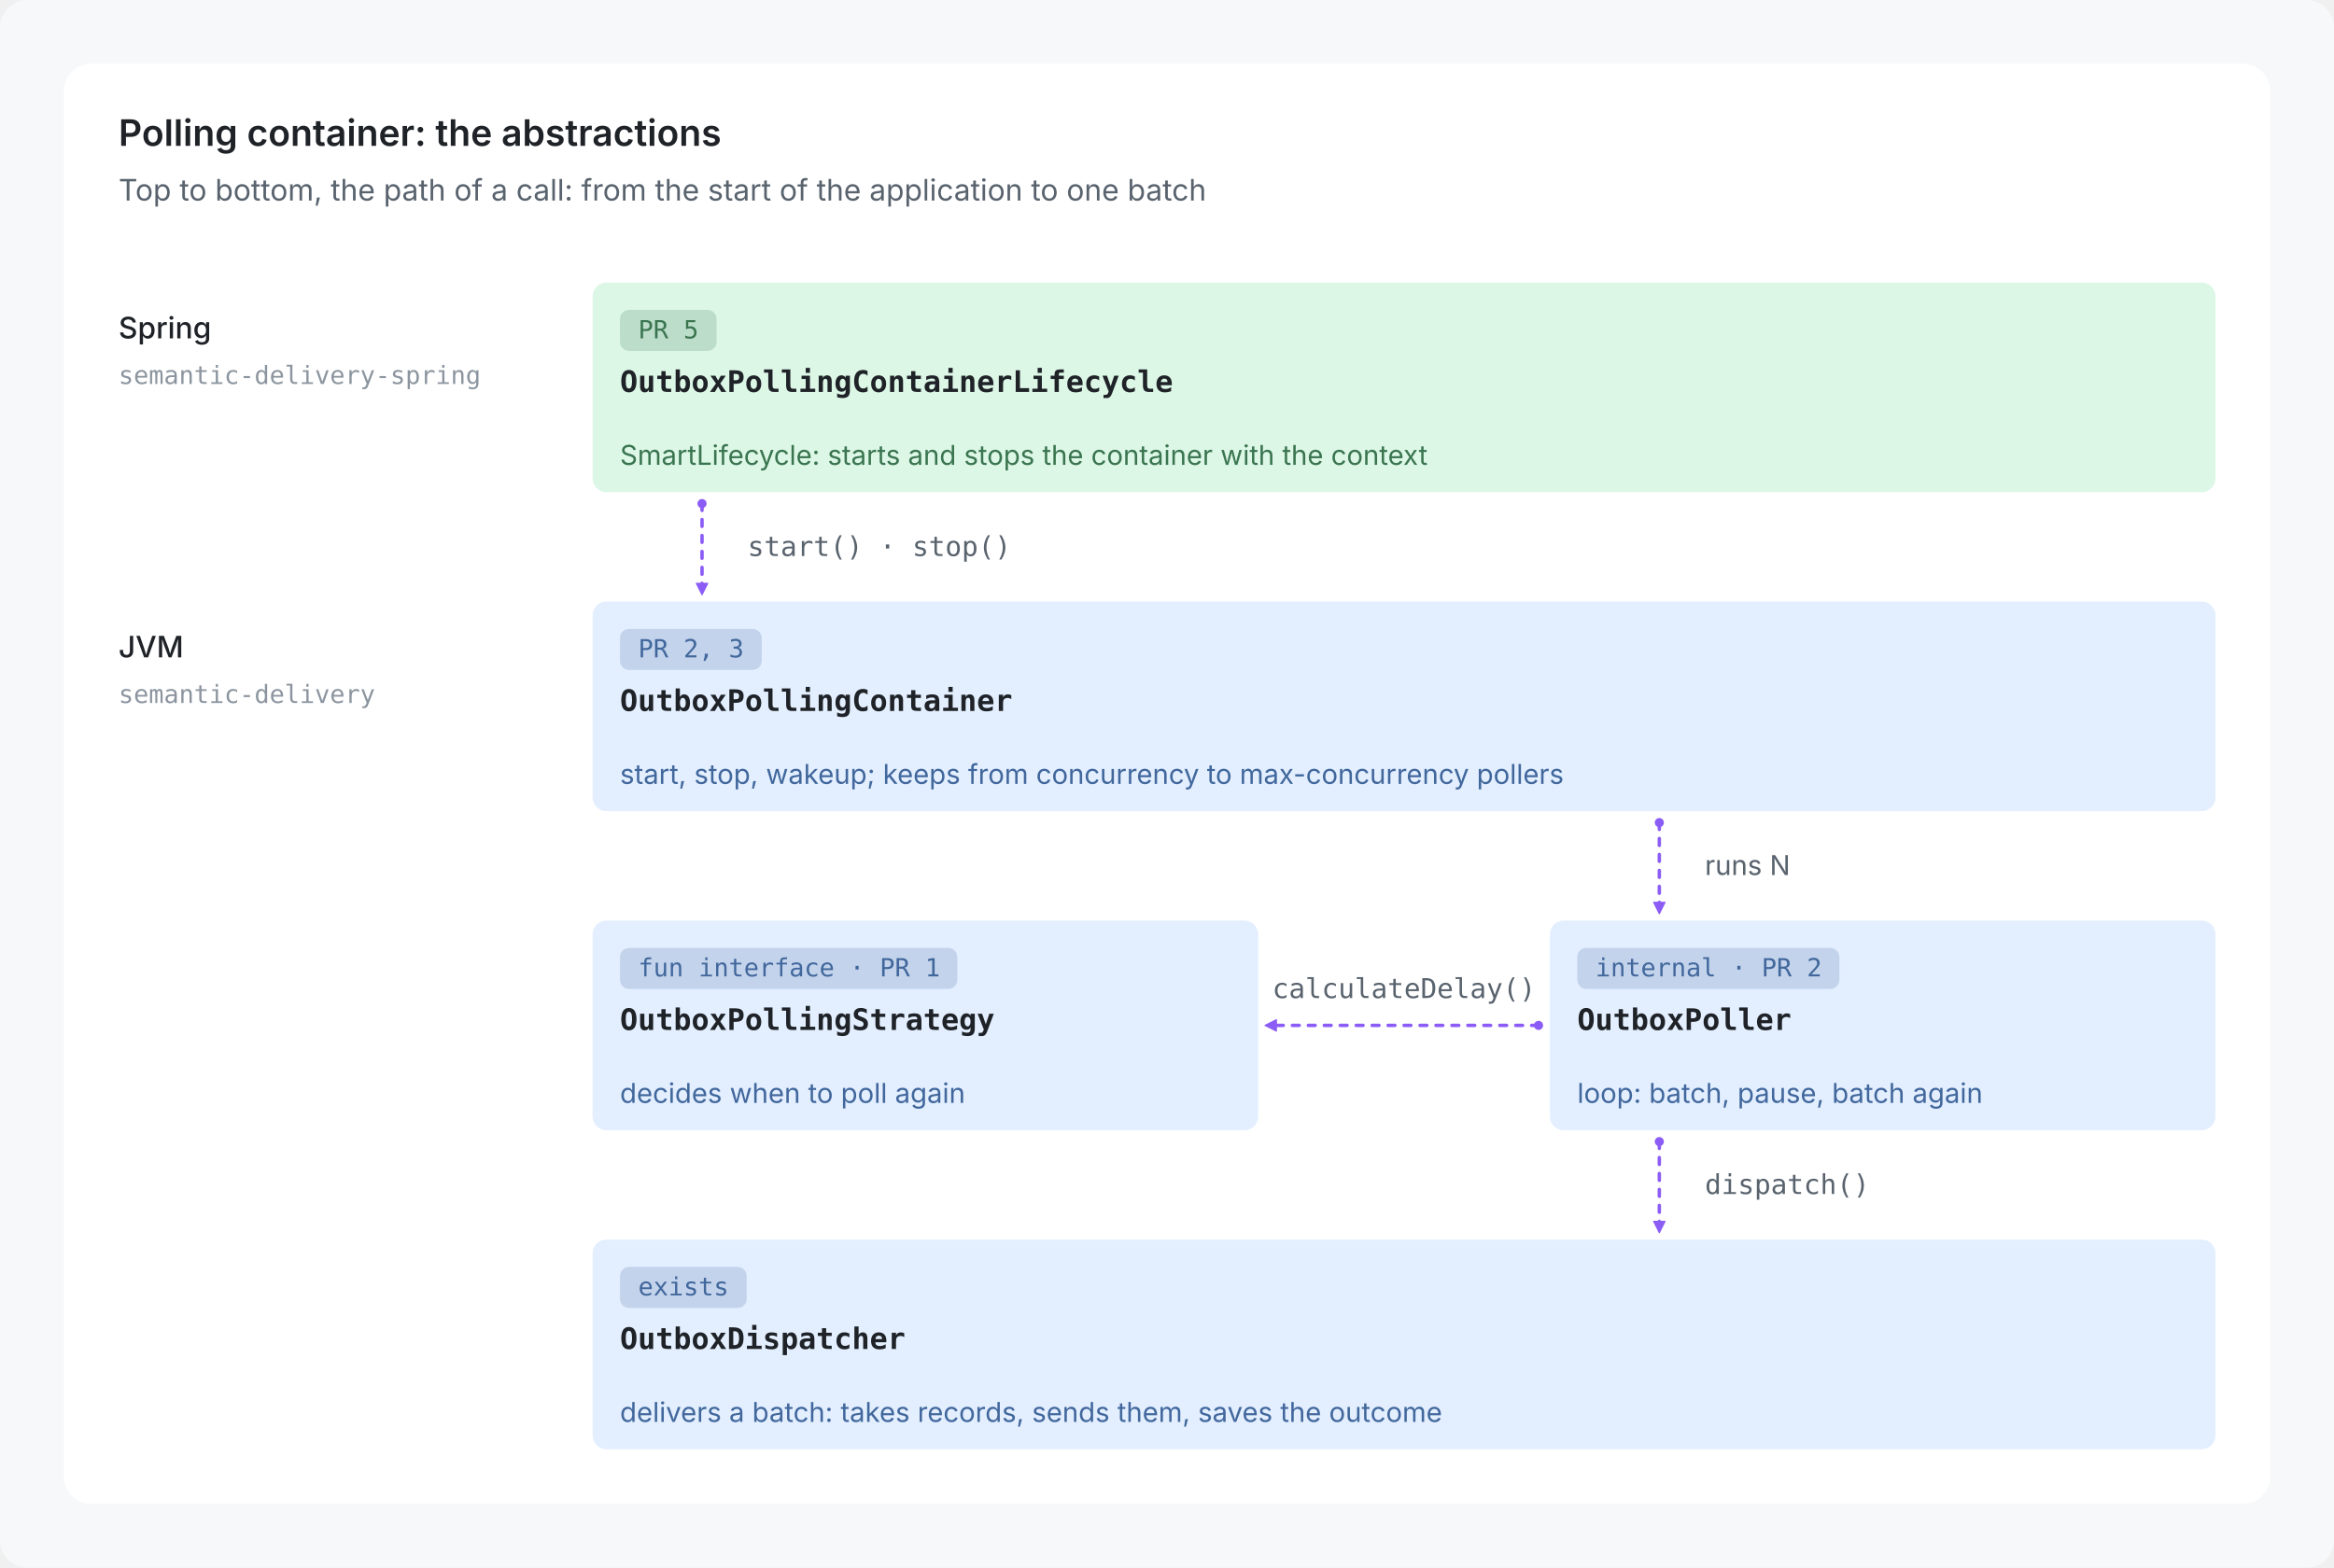
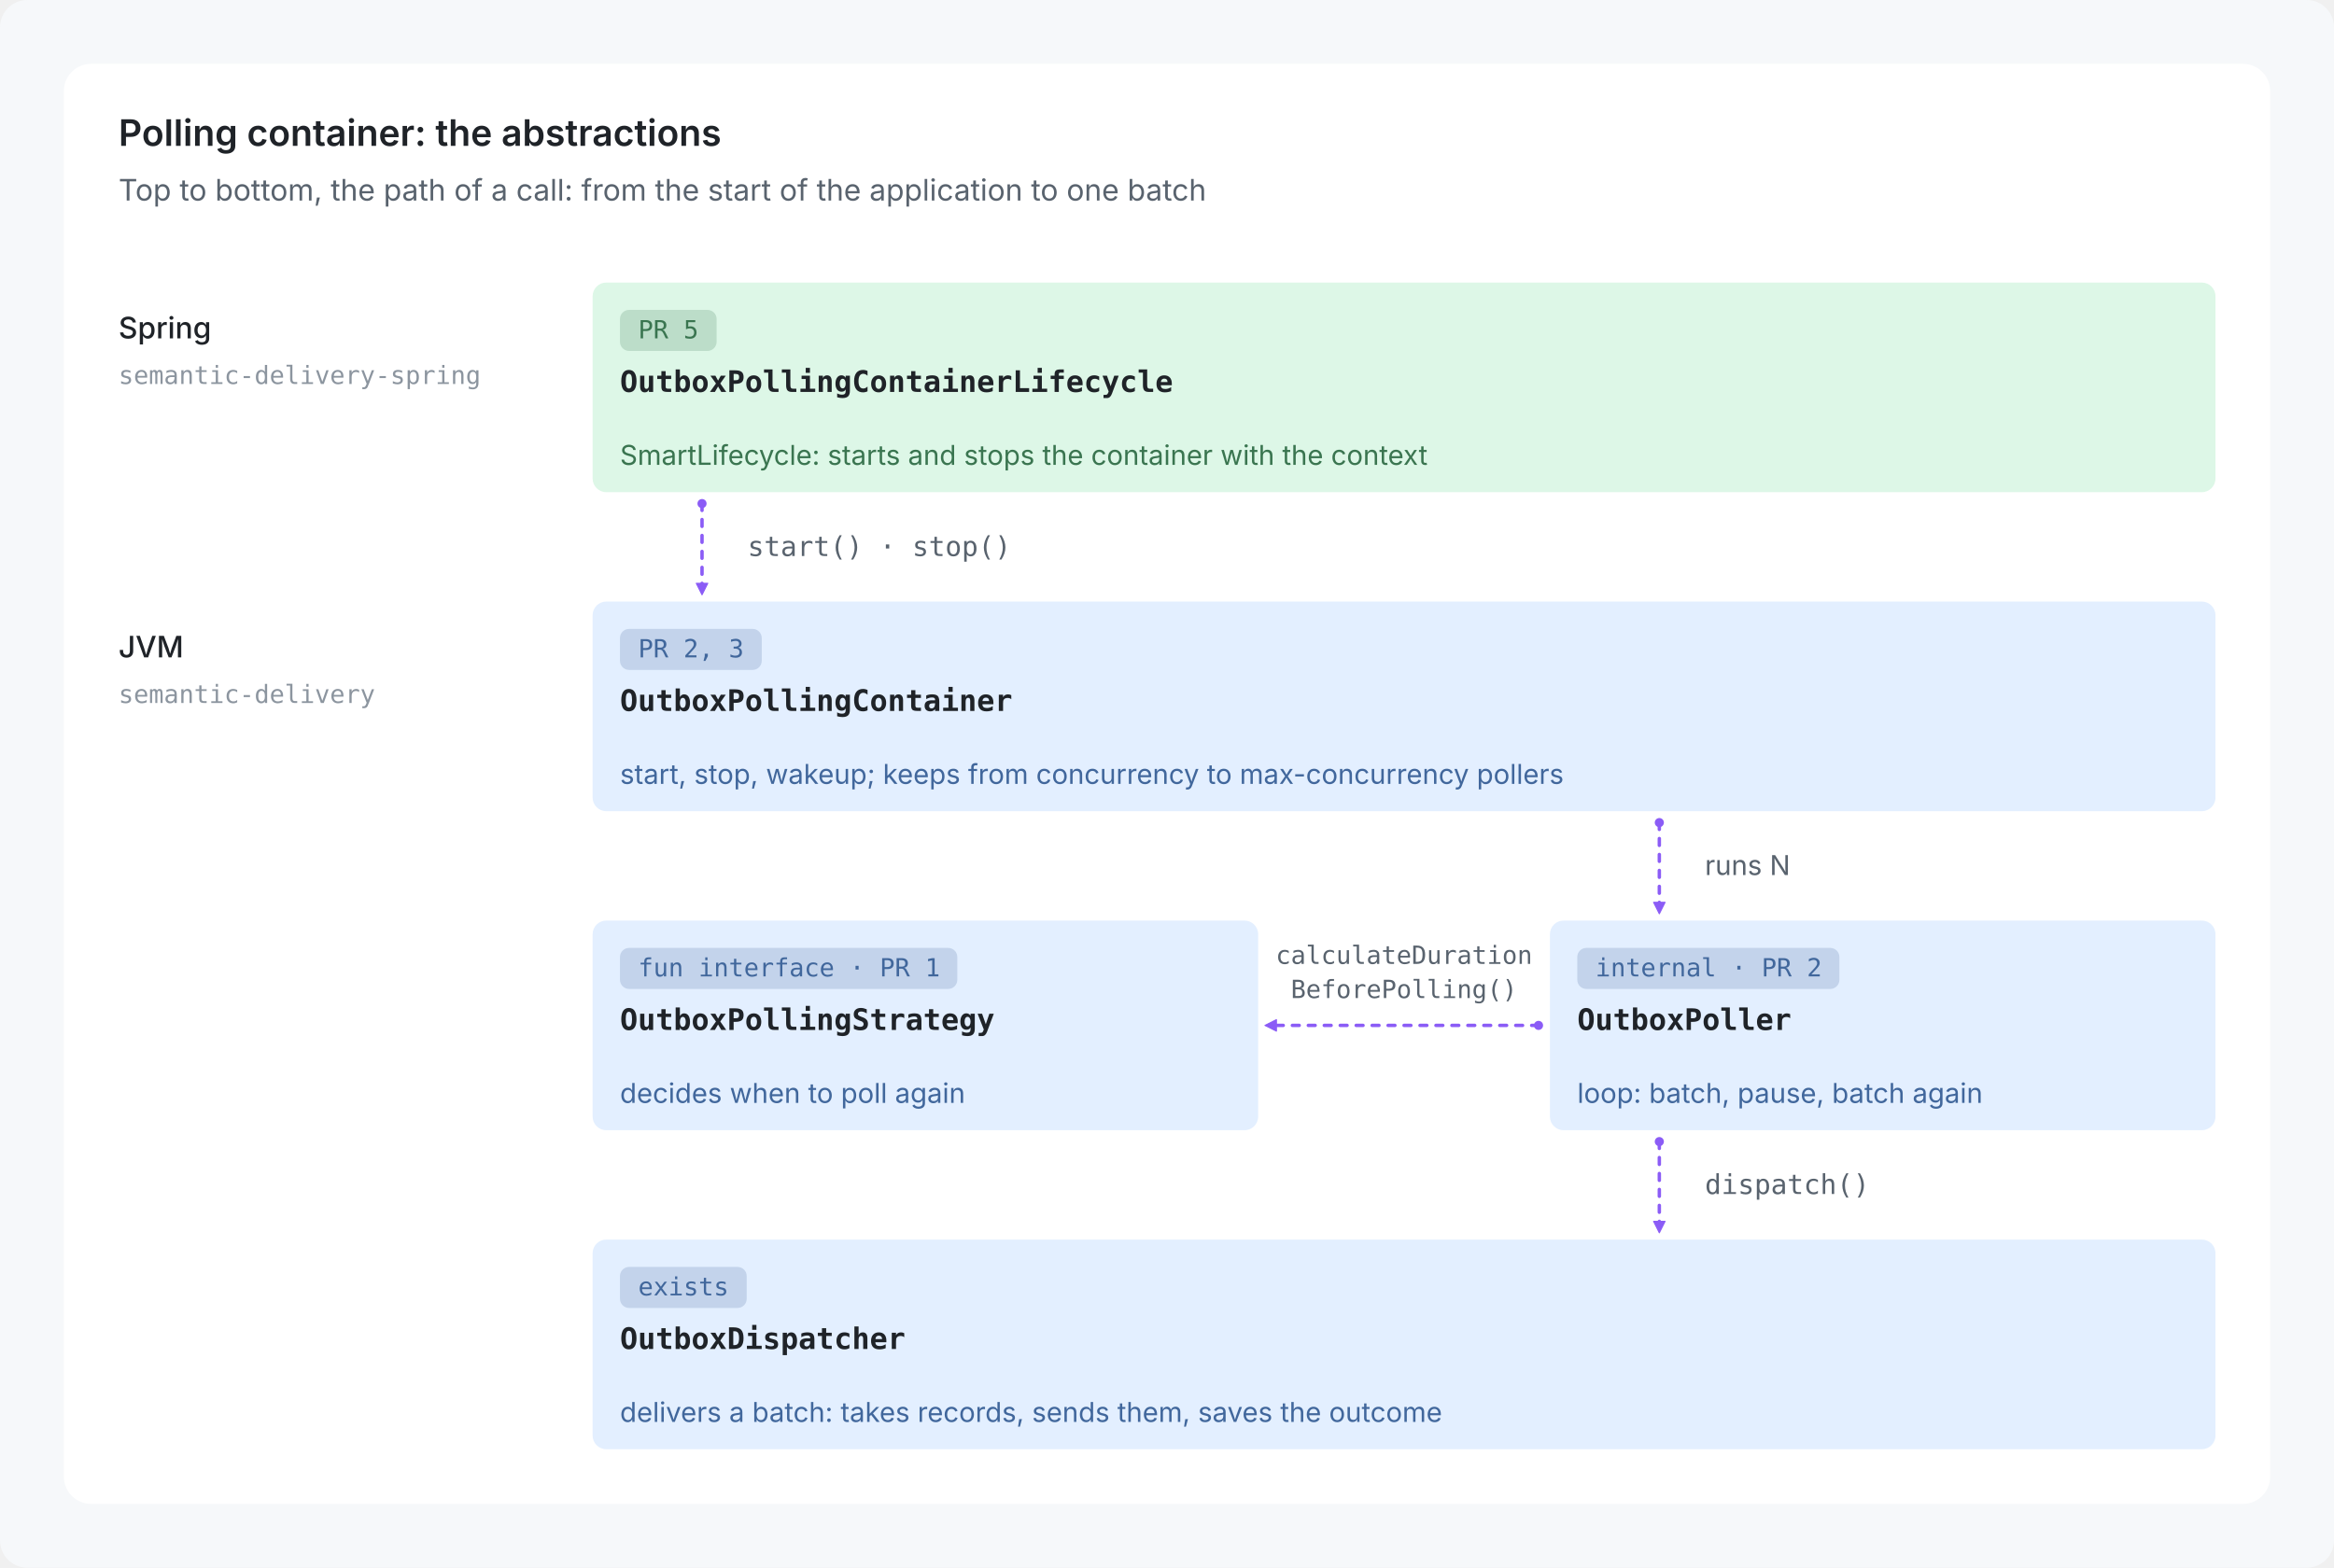
<svg xmlns="http://www.w3.org/2000/svg" viewBox="0 0 1024 688" width="1024" height="688" role="img">
  <rect width="1024" height="688" rx="12" fill="#F6F8FA" />
  <g transform="translate(12,12)">
    <rect x="16" y="16" width="968" height="632" rx="12" fill="#FFFFFF" />
    <text x="40.0" y="52.0" font-family="-apple-system, BlinkMacSystemFont, 'Segoe UI', Inter, Helvetica, Arial, sans-serif" font-size="16" font-weight="600" fill="#1F2328" text-anchor="start">Polling container: the abstractions</text>
    <text x="40.0" y="76.0" font-family="-apple-system, BlinkMacSystemFont, 'Segoe UI', Inter, Helvetica, Arial, sans-serif" font-size="13" font-weight="400" fill="#59636E" text-anchor="start">Top to bottom, the path of a call: from the start of the application to one batch</text>
    <text x="40.0" y="136.5" font-family="-apple-system, BlinkMacSystemFont, 'Segoe UI', Inter, Helvetica, Arial, sans-serif" font-size="13" font-weight="500" fill="#1F2328" text-anchor="start">Spring</text>
    <text x="40.0" y="156.5" font-family="ui-monospace, SFMono-Regular, 'SF Mono', Menlo, Consolas, monospace" font-size="11" font-weight="400" fill="#8C959F" text-anchor="start">semantic-delivery-spring</text>
    <text x="40.0" y="276.5" font-family="-apple-system, BlinkMacSystemFont, 'Segoe UI', Inter, Helvetica, Arial, sans-serif" font-size="13" font-weight="500" fill="#1F2328" text-anchor="start">JVM</text>
    <text x="40.0" y="296.5" font-family="ui-monospace, SFMono-Regular, 'SF Mono', Menlo, Consolas, monospace" font-size="11" font-weight="400" fill="#8C959F" text-anchor="start">semantic-delivery</text>
    <rect x="248.0" y="112.0" width="712.0" height="92.0" rx="6" fill="#DDF7E7" />
    <rect x="260.0" y="124.0" width="42.4" height="18" rx="4" fill="#3A7550" fill-opacity="0.2" />
    <text x="268.0" y="136.5" font-family="ui-monospace, SFMono-Regular, 'SF Mono', Menlo, Consolas, monospace" font-size="11" font-weight="400" fill="#3A7550" text-anchor="start">PR 5</text>
    <text x="260.0" y="160.0" font-family="ui-monospace, SFMono-Regular, 'SF Mono', Menlo, Consolas, monospace" font-size="13" font-weight="600" fill="#1F2328" text-anchor="start">OutboxPollingContainerLifecycle</text>
    <text x="260.0" y="192.0" font-family="-apple-system, BlinkMacSystemFont, 'Segoe UI', Inter, Helvetica, Arial, sans-serif" font-size="12" font-weight="400" fill="#3A7550" text-anchor="start">SmartLifecycle: starts and stops the container with the context</text>
    <rect x="248.0" y="252.0" width="712.0" height="92.0" rx="6" fill="#E3EFFF" />
    <rect x="260.0" y="264.0" width="62.2" height="18" rx="4" fill="#41679C" fill-opacity="0.2" />
    <text x="268.0" y="276.5" font-family="ui-monospace, SFMono-Regular, 'SF Mono', Menlo, Consolas, monospace" font-size="11" font-weight="400" fill="#41679C" text-anchor="start">PR 2, 3</text>
    <text x="260.0" y="300.0" font-family="ui-monospace, SFMono-Regular, 'SF Mono', Menlo, Consolas, monospace" font-size="13" font-weight="600" fill="#1F2328" text-anchor="start">OutboxPollingContainer</text>
    <text x="260.0" y="332.0" font-family="-apple-system, BlinkMacSystemFont, 'Segoe UI', Inter, Helvetica, Arial, sans-serif" font-size="12" font-weight="400" fill="#41679C" text-anchor="start">start, stop, wakeup; keeps from concurrency to max-concurrency pollers</text>
    <rect x="248.0" y="392.0" width="292.0" height="92.0" rx="6" fill="#E3EFFF" />
    <rect x="260.0" y="404.0" width="148.0" height="18" rx="4" fill="#41679C" fill-opacity="0.2" />
    <text x="268.0" y="416.5" font-family="ui-monospace, SFMono-Regular, 'SF Mono', Menlo, Consolas, monospace" font-size="11" font-weight="400" fill="#41679C" text-anchor="start">fun interface · PR 1</text>
    <text x="260.0" y="440.0" font-family="ui-monospace, SFMono-Regular, 'SF Mono', Menlo, Consolas, monospace" font-size="13" font-weight="600" fill="#1F2328" text-anchor="start">OutboxPollingStrategy</text>
    <text x="260.0" y="472.0" font-family="-apple-system, BlinkMacSystemFont, 'Segoe UI', Inter, Helvetica, Arial, sans-serif" font-size="12" font-weight="400" fill="#41679C" text-anchor="start">decides when to poll again</text>
    <rect x="668.0" y="392.0" width="292.0" height="92.0" rx="6" fill="#E3EFFF" />
    <rect x="680.0" y="404.0" width="115.0" height="18" rx="4" fill="#41679C" fill-opacity="0.2" />
    <text x="688.0" y="416.5" font-family="ui-monospace, SFMono-Regular, 'SF Mono', Menlo, Consolas, monospace" font-size="11" font-weight="400" fill="#41679C" text-anchor="start">internal · PR 2</text>
    <text x="680.0" y="440.0" font-family="ui-monospace, SFMono-Regular, 'SF Mono', Menlo, Consolas, monospace" font-size="13" font-weight="600" fill="#1F2328" text-anchor="start">OutboxPoller</text>
    <text x="680.0" y="472.0" font-family="-apple-system, BlinkMacSystemFont, 'Segoe UI', Inter, Helvetica, Arial, sans-serif" font-size="12" font-weight="400" fill="#41679C" text-anchor="start">loop: batch, pause, batch again</text>
    <rect x="248.0" y="532.0" width="712.0" height="92.0" rx="6" fill="#E3EFFF" />
    <rect x="260.0" y="544.0" width="55.6" height="18" rx="4" fill="#41679C" fill-opacity="0.2" />
    <text x="268.0" y="556.5" font-family="ui-monospace, SFMono-Regular, 'SF Mono', Menlo, Consolas, monospace" font-size="11" font-weight="400" fill="#41679C" text-anchor="start">exists</text>
    <text x="260.0" y="580.0" font-family="ui-monospace, SFMono-Regular, 'SF Mono', Menlo, Consolas, monospace" font-size="13" font-weight="600" fill="#1F2328" text-anchor="start">OutboxDispatcher</text>
    <text x="260.0" y="612.0" font-family="-apple-system, BlinkMacSystemFont, 'Segoe UI', Inter, Helvetica, Arial, sans-serif" font-size="12" font-weight="400" fill="#41679C" text-anchor="start">delivers a batch: takes records, sends them, saves the outcome</text>
    <circle cx="663" cy="438.0" r="2" fill="#8B5CF6" />
    <path d="M543,438.0 L548.0,435.5 L548.0,440.5 Z" fill="#8B5CF6" stroke="#8B5CF6" stroke-width="0.5" stroke-linejoin="round" />
    <path d="M663,438.0 L548,438.0" stroke="#8B5CF6" stroke-width="1.5" fill="none" stroke-linecap="round" stroke-linejoin="round" stroke-dasharray="3 4" />
-     <text x="604.0" y="426.0" font-family="ui-monospace, SFMono-Regular, 'SF Mono', Menlo, Consolas, monospace" font-size="12" font-weight="400" fill="#59636E" text-anchor="middle">calculateDelay()</text>
+     <text x="604.0" y="426.0" font-family="ui-monospace, SFMono-Regular, 'SF Mono', Menlo, Consolas, monospace" font-size="11" font-weight="400" fill="#59636E" text-anchor="middle">BeforePolling()</text>
+     <text x="604.0" y="411.0" font-family="ui-monospace, SFMono-Regular, 'SF Mono', Menlo, Consolas, monospace" font-size="11" font-weight="400" fill="#59636E" text-anchor="middle">calculateDuration</text>
    <circle cx="296" cy="209" r="2" fill="#8B5CF6" />
    <path d="M296,249 L293.5,244.0 L298.5,244.0 Z" fill="#8B5CF6" stroke="#8B5CF6" stroke-width="0.5" stroke-linejoin="round" />
    <path d="M296,209 L296,244" stroke="#8B5CF6" stroke-width="1.5" fill="none" stroke-linecap="round" stroke-linejoin="round" stroke-dasharray="3 4" />
    <text x="316.0" y="232.0" font-family="ui-monospace, SFMono-Regular, 'SF Mono', Menlo, Consolas, monospace" font-size="12" font-weight="400" fill="#59636E" text-anchor="start">start() · stop()</text>
    <circle cx="716" cy="349" r="2" fill="#8B5CF6" />
    <path d="M716,389 L713.5,384.0 L718.5,384.0 Z" fill="#8B5CF6" stroke="#8B5CF6" stroke-width="0.5" stroke-linejoin="round" />
    <path d="M716,349 L716,384" stroke="#8B5CF6" stroke-width="1.5" fill="none" stroke-linecap="round" stroke-linejoin="round" stroke-dasharray="3 4" />
    <text x="736.0" y="372.0" font-family="-apple-system, BlinkMacSystemFont, 'Segoe UI', Inter, Helvetica, Arial, sans-serif" font-size="12" font-weight="400" fill="#59636E" text-anchor="start">runs N</text>
    <circle cx="716" cy="489" r="2" fill="#8B5CF6" />
    <path d="M716,529 L713.5,524.0 L718.5,524.0 Z" fill="#8B5CF6" stroke="#8B5CF6" stroke-width="0.5" stroke-linejoin="round" />
    <path d="M716,489 L716,524" stroke="#8B5CF6" stroke-width="1.5" fill="none" stroke-linecap="round" stroke-linejoin="round" stroke-dasharray="3 4" />
    <text x="736.0" y="512.0" font-family="ui-monospace, SFMono-Regular, 'SF Mono', Menlo, Consolas, monospace" font-size="12" font-weight="400" fill="#59636E" text-anchor="start">dispatch()</text>
  </g>
</svg>
